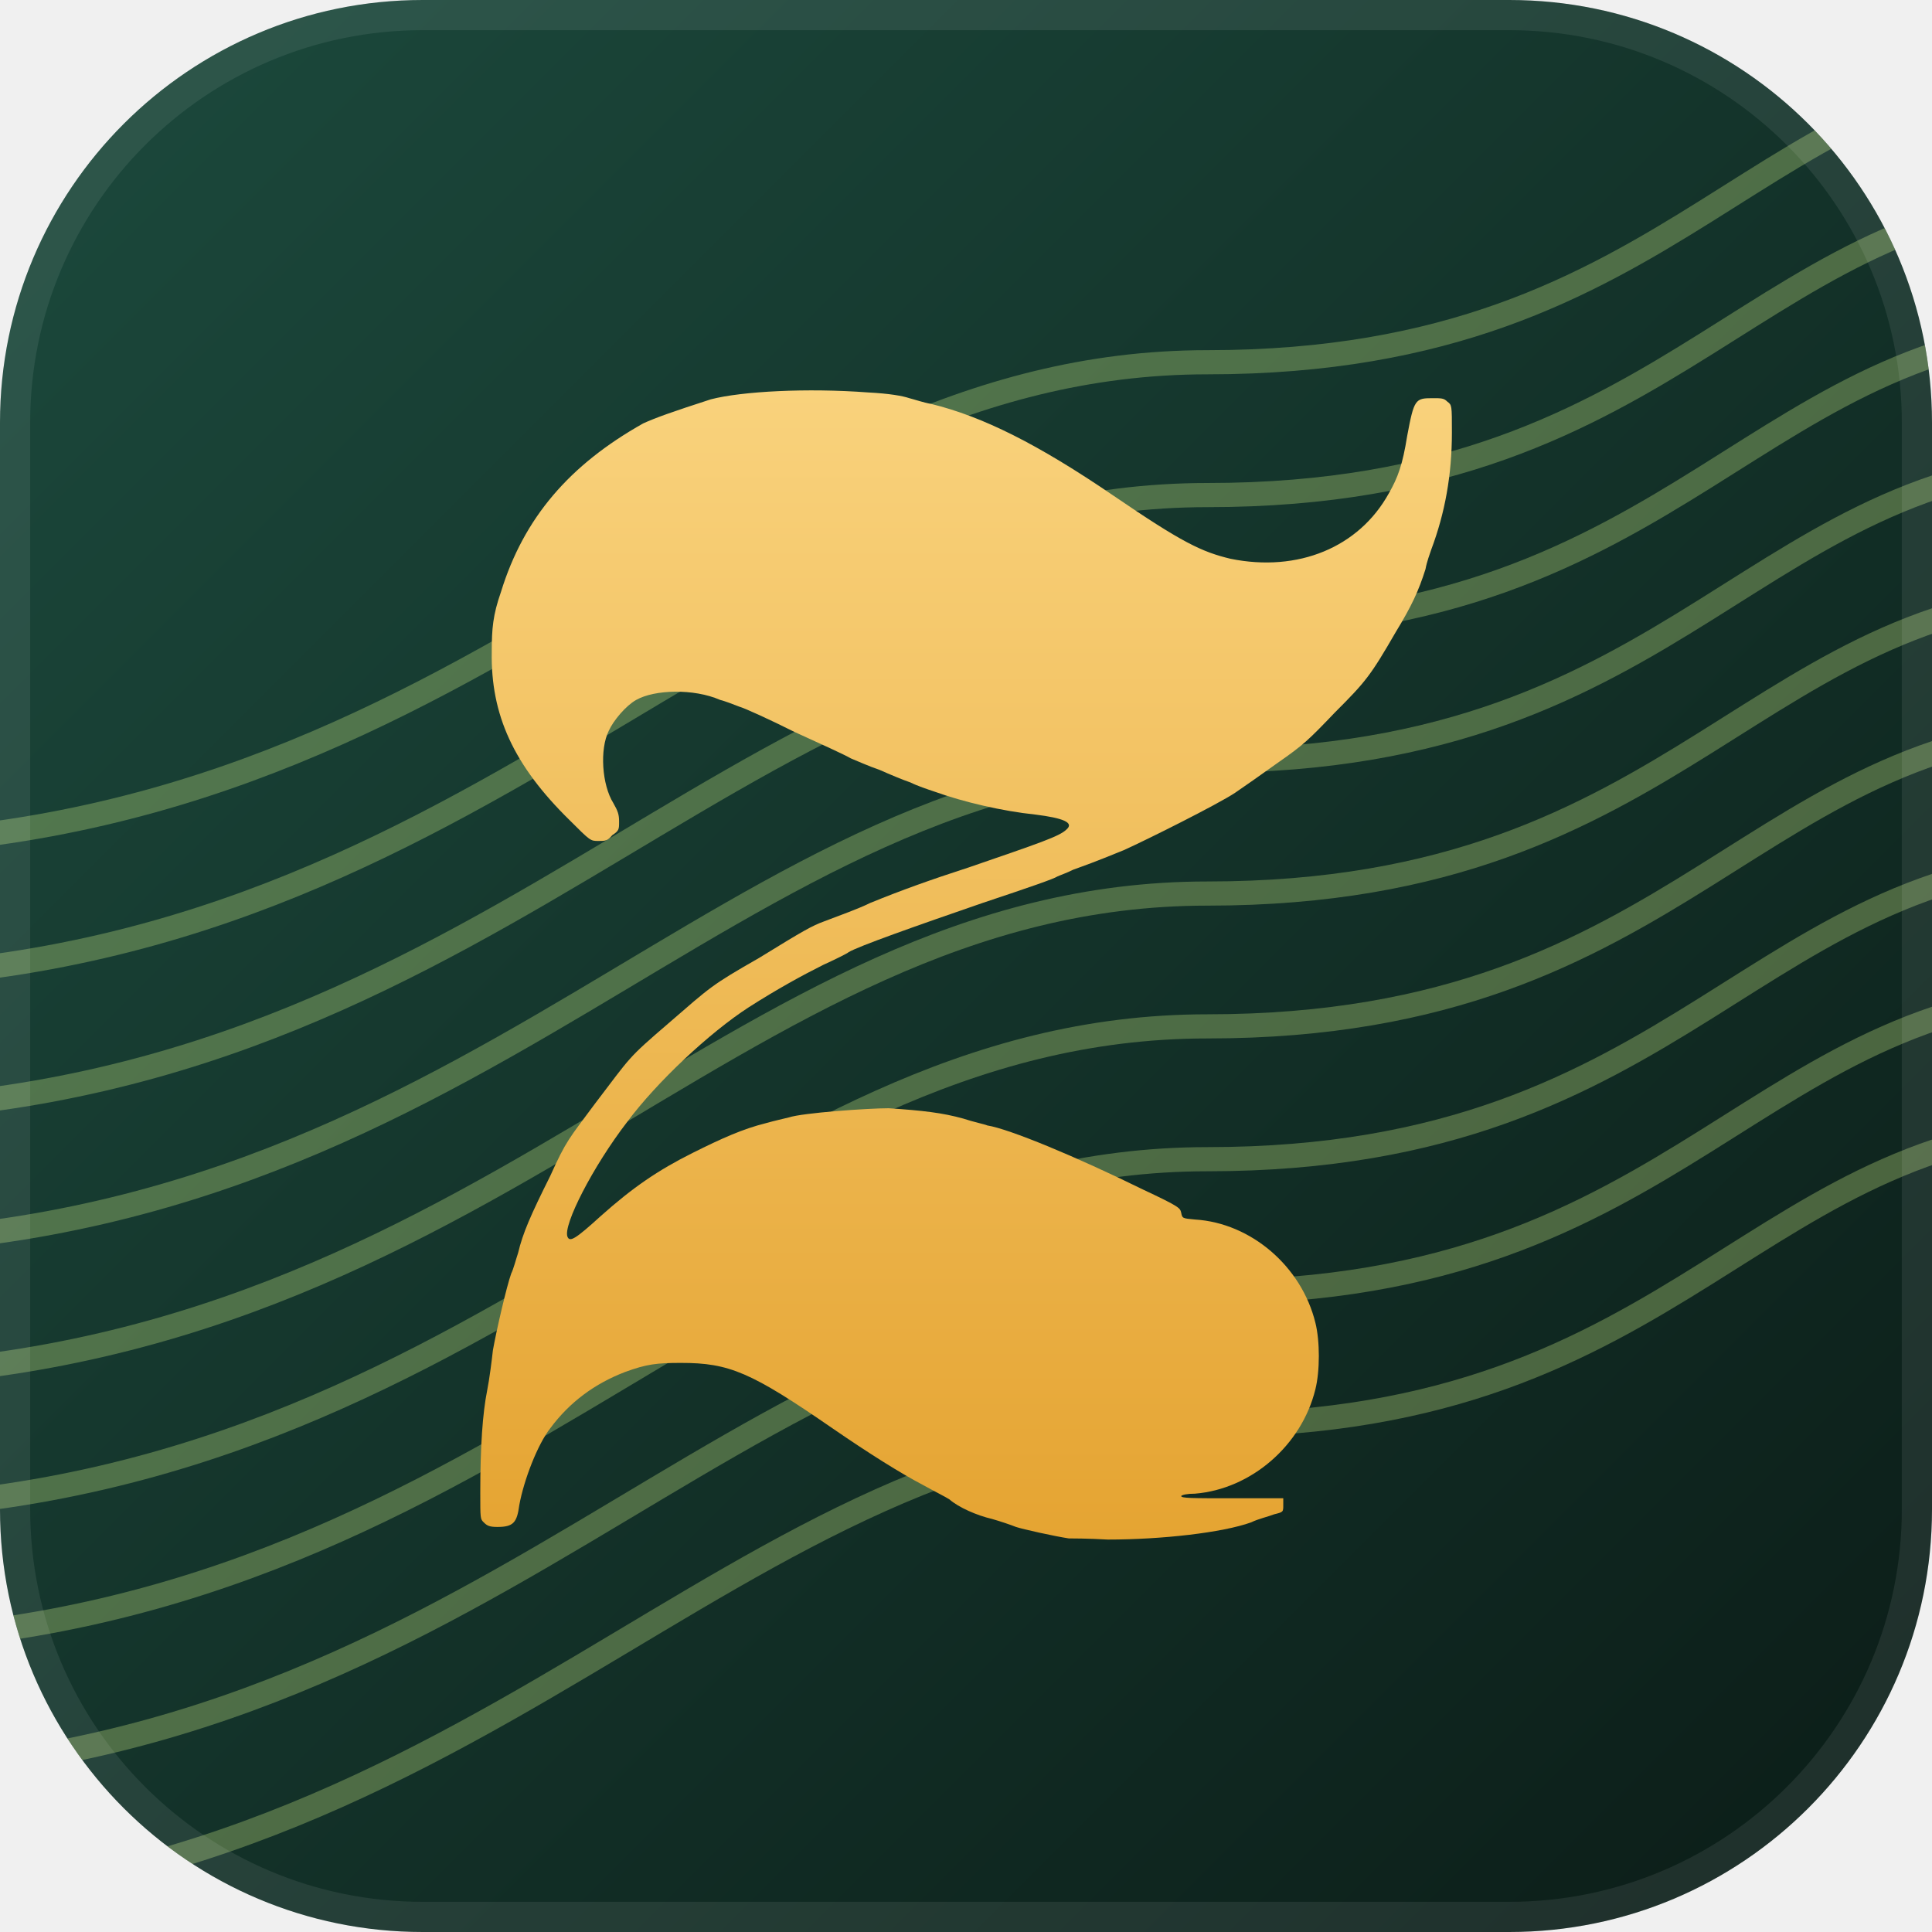
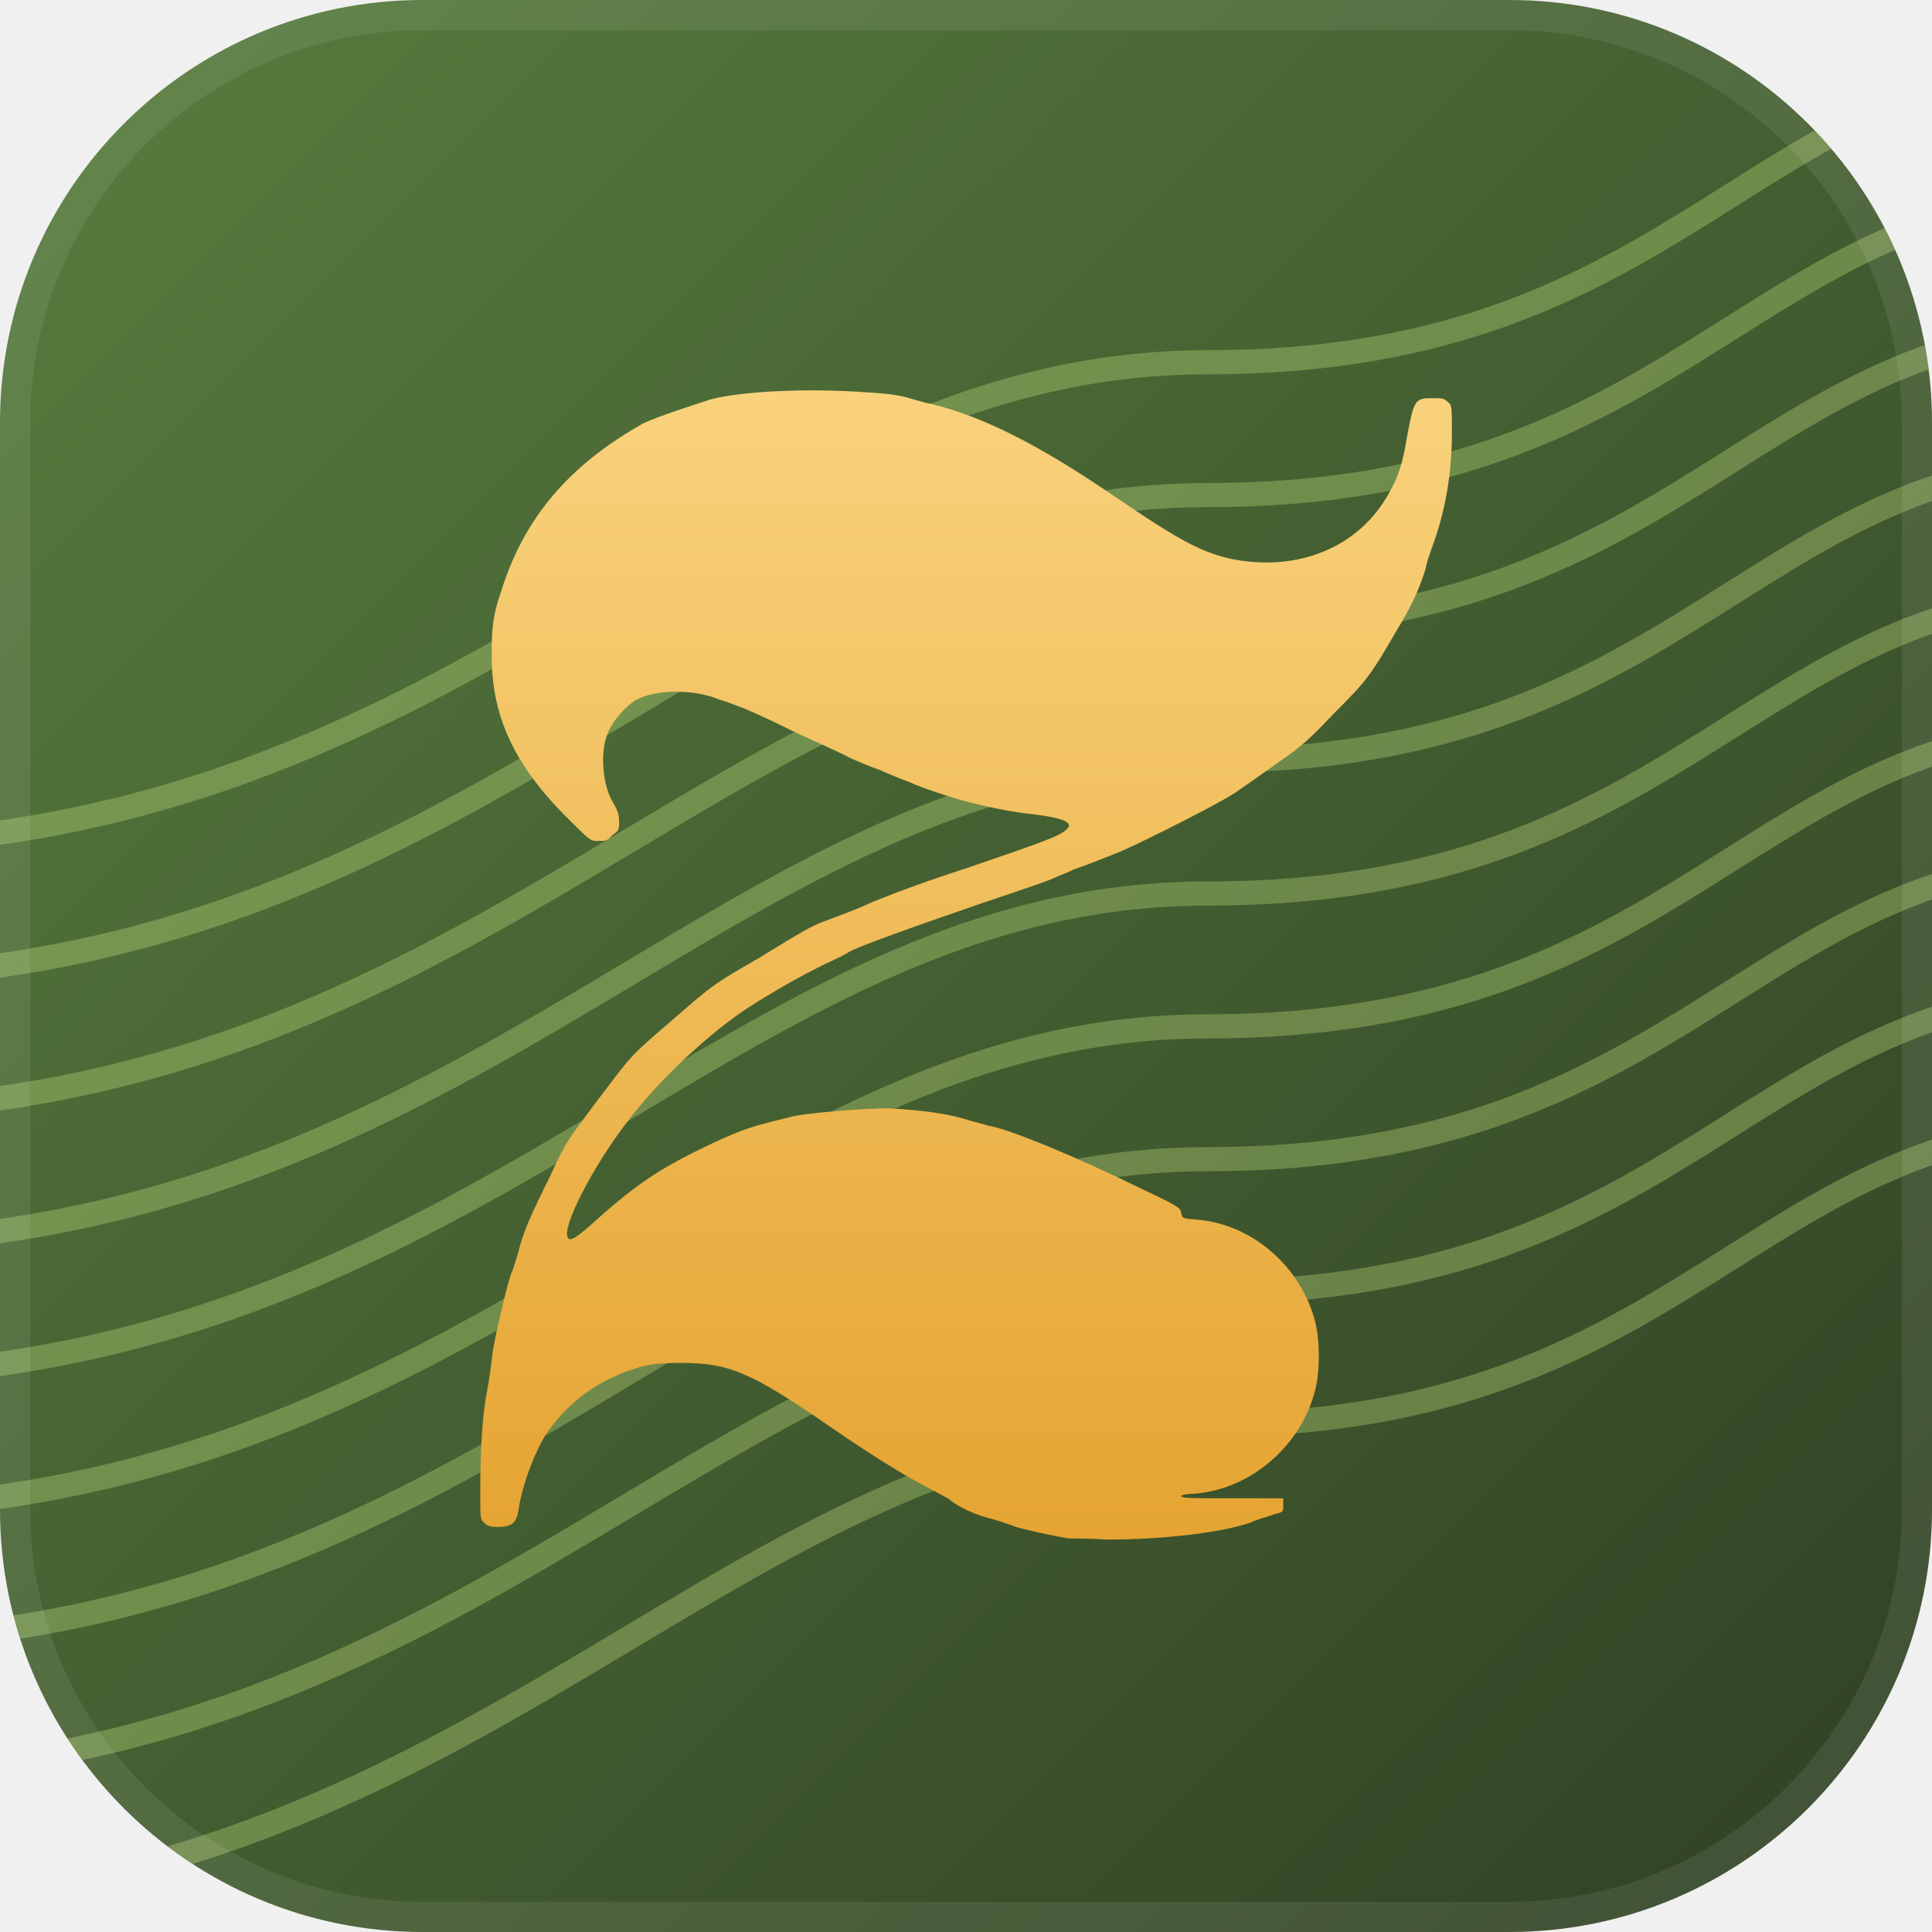
<svg xmlns="http://www.w3.org/2000/svg" viewBox="0 0 64 64">
  <defs>
    <linearGradient id="g" x1="0" y1="0" x2="1" y2="1">
-       <stop offset="0" stop-color="#1c4a3d" />
-       <stop offset="1" stop-color="#0b1c17" />
+       <stop offset="0" stop-color="#587d3e" />
+       <stop offset="1" stop-color="#2f4024" />
    </linearGradient>
    <linearGradient id="z" x1="0" y1="0" x2="0" y2="1">
      <stop offset="0" stop-color="#f9d27c" />
      <stop offset="1" stop-color="#e5a432" />
    </linearGradient>
    <clipPath id="c">
      <rect width="64" height="64" rx="14" />
    </clipPath>
  </defs>
  <rect width="64" height="64" rx="14" fill="url(#g)" />
  <g clip-path="url(#c)" fill="none" stroke="#cdec85" stroke-width="0.8" stroke-linecap="round" opacity="0.32">
    <path d="M-6 28.0C16 28.0 24 12.0 40 12.0S58 2.0 70 2.0" />
    <path d="M-6 32.4C16 32.4 24 16.4 40 16.4S58 6.4 70 6.4" />
    <path d="M-6 36.8C16 36.8 24 20.8 40 20.8S58 10.8 70 10.8" />
    <path d="M-6 41.2C16 41.2 24 25.2 40 25.2S58 15.2 70 15.2" />
    <path d="M-6 45.6C16 45.6 24 29.6 40 29.6S58 19.6 70 19.6" />
    <path d="M-6 50.0C16 50.0 24 34.0 40 34.0S58 24.0 70 24.0" />
    <path d="M-6 54.4C16 54.4 24 38.4 40 38.4S58 28.4 70 28.4" />
    <path d="M-6 58.8C16 58.8 24 42.8 40 42.8S58 32.8 70 32.8" />
    <path d="M-6 63.2C16 63.2 24 47.2 40 47.2S58 37.2 70 37.2" />
  </g>
  <path d="M0.513 0.999C0.500 0.997 0.473 0.991 0.467 0.989C0.462 0.987 0.453 0.984 0.446 0.982C0.433 0.979 0.417 0.972 0.409 0.965C0.406 0.963 0.396 0.958 0.387 0.953C0.366 0.942 0.339 0.925 0.307 0.903C0.236 0.854 0.217 0.846 0.175 0.846C0.154 0.846 0.145 0.847 0.126 0.854C0.100 0.864 0.078 0.880 0.061 0.903C0.050 0.917 0.038 0.948 0.034 0.970C0.032 0.985 0.029 0.989 0.015 0.989C0.008 0.989 0.006 0.988 0.003 0.985C-0.000 0.982 -0.000 0.982 0.000 0.959C0.000 0.919 0.002 0.890 0.006 0.870C0.008 0.860 0.010 0.844 0.011 0.835C0.014 0.818 0.023 0.779 0.027 0.768C0.029 0.764 0.031 0.756 0.033 0.750C0.037 0.733 0.044 0.717 0.061 0.683C0.075 0.652 0.077 0.651 0.100 0.620C0.132 0.578 0.128 0.581 0.164 0.550C0.201 0.518 0.201 0.517 0.243 0.493C0.282 0.469 0.289 0.465 0.300 0.461C0.313 0.456 0.330 0.450 0.340 0.445C0.367 0.434 0.392 0.425 0.426 0.414C0.487 0.393 0.505 0.387 0.511 0.381C0.518 0.375 0.508 0.371 0.484 0.368C0.455 0.365 0.421 0.357 0.396 0.348C0.390 0.346 0.381 0.343 0.375 0.340C0.369 0.338 0.357 0.333 0.348 0.329C0.339 0.326 0.328 0.321 0.323 0.319C0.318 0.316 0.296 0.306 0.274 0.296C0.252 0.285 0.230 0.275 0.226 0.274C0.221 0.272 0.213 0.269 0.209 0.268C0.186 0.258 0.152 0.259 0.136 0.268C0.127 0.273 0.116 0.286 0.112 0.295C0.104 0.311 0.106 0.342 0.116 0.358C0.120 0.365 0.121 0.368 0.121 0.374C0.121 0.381 0.121 0.382 0.115 0.386C0.111 0.391 0.109 0.391 0.103 0.391C0.096 0.391 0.096 0.391 0.078 0.373C0.029 0.325 0.009 0.281 0.010 0.226C0.010 0.206 0.011 0.194 0.018 0.174C0.038 0.109 0.078 0.063 0.142 0.027C0.153 0.022 0.167 0.017 0.201 0.006C0.228 -0.001 0.285 -0.004 0.338 0.000C0.357 0.001 0.368 0.003 0.374 0.005C0.378 0.006 0.387 0.009 0.393 0.010C0.438 0.021 0.486 0.045 0.552 0.090C0.612 0.131 0.629 0.139 0.654 0.145C0.713 0.157 0.766 0.135 0.792 0.088C0.800 0.074 0.804 0.063 0.808 0.038C0.814 0.006 0.815 0.005 0.830 0.005C0.838 0.005 0.840 0.005 0.843 0.008C0.847 0.011 0.847 0.011 0.847 0.035C0.847 0.072 0.841 0.105 0.829 0.137C0.828 0.140 0.825 0.148 0.824 0.154C0.818 0.173 0.812 0.186 0.798 0.209C0.776 0.247 0.772 0.252 0.745 0.279C0.722 0.303 0.718 0.307 0.695 0.323C0.681 0.333 0.664 0.345 0.658 0.349C0.643 0.359 0.581 0.390 0.561 0.399C0.534 0.410 0.528 0.412 0.517 0.416C0.511 0.419 0.505 0.421 0.503 0.422C0.500 0.424 0.480 0.431 0.438 0.445C0.380 0.465 0.329 0.483 0.321 0.488C0.320 0.489 0.310 0.494 0.299 0.499C0.281 0.508 0.259 0.520 0.234 0.536C0.200 0.558 0.154 0.601 0.128 0.636C0.098 0.675 0.072 0.726 0.076 0.736C0.078 0.741 0.083 0.738 0.105 0.718C0.133 0.693 0.155 0.678 0.185 0.663C0.211 0.650 0.229 0.642 0.249 0.637C0.256 0.635 0.265 0.633 0.269 0.632C0.281 0.628 0.338 0.624 0.356 0.624C0.386 0.626 0.403 0.628 0.421 0.633C0.430 0.636 0.440 0.638 0.442 0.639C0.461 0.642 0.519 0.666 0.578 0.695C0.610 0.710 0.610 0.711 0.611 0.715C0.612 0.720 0.612 0.720 0.623 0.721C0.672 0.724 0.716 0.762 0.728 0.811C0.732 0.827 0.732 0.853 0.728 0.869C0.716 0.918 0.672 0.956 0.623 0.960C0.616 0.960 0.612 0.961 0.611 0.962C0.611 0.964 0.620 0.964 0.656 0.964L0.700 0.964L0.700 0.970C0.700 0.976 0.700 0.976 0.692 0.978C0.687 0.980 0.678 0.982 0.672 0.985C0.647 0.994 0.594 1.000 0.547 1.000C0.530 0.999 0.515 0.999 0.513 0.999Z" transform="translate(15.91 13.00) scale(38)" fill="url(#z)" />
  <rect x="0.5" y="0.5" width="63" height="63" rx="13.5" fill="none" stroke="#ffffff" stroke-opacity="0.08" />
</svg>
